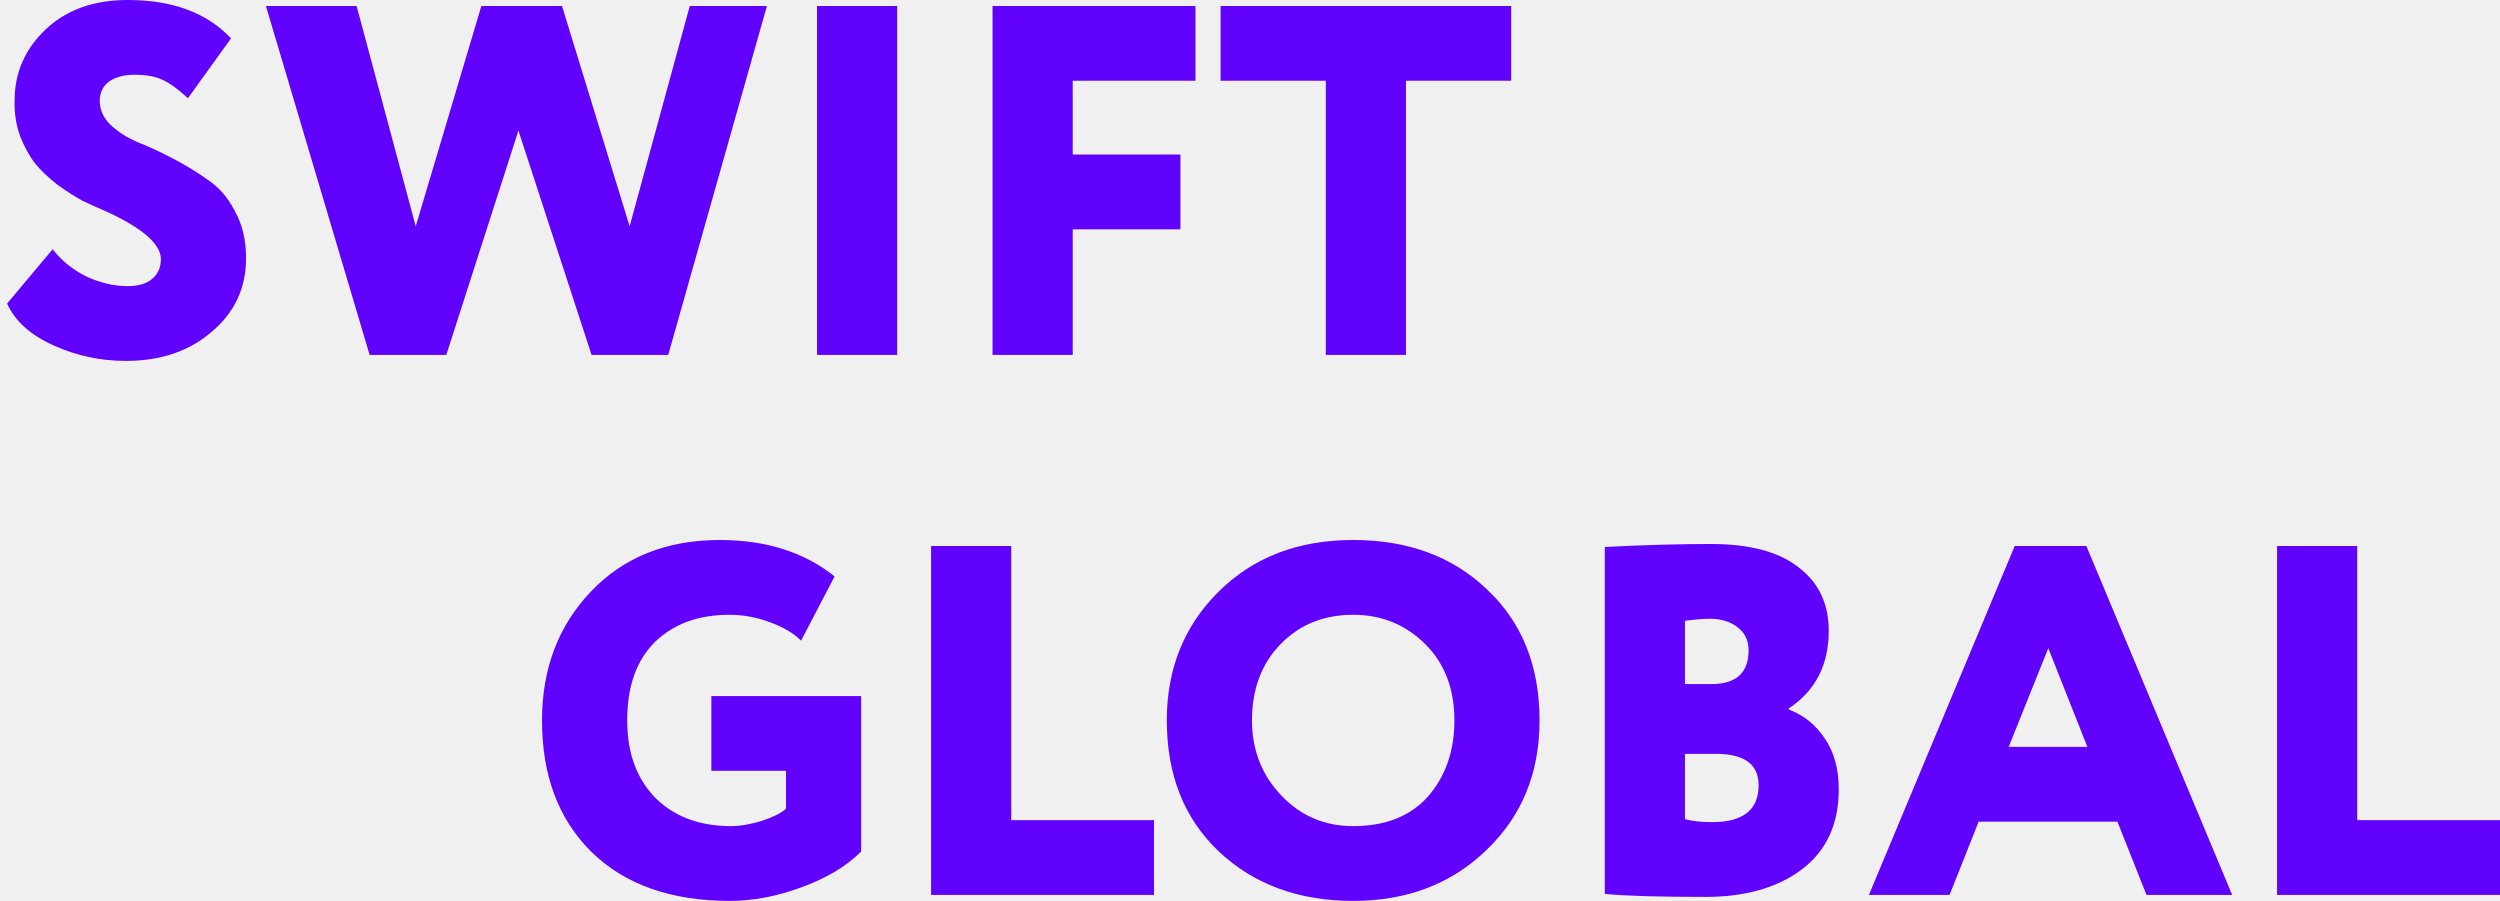
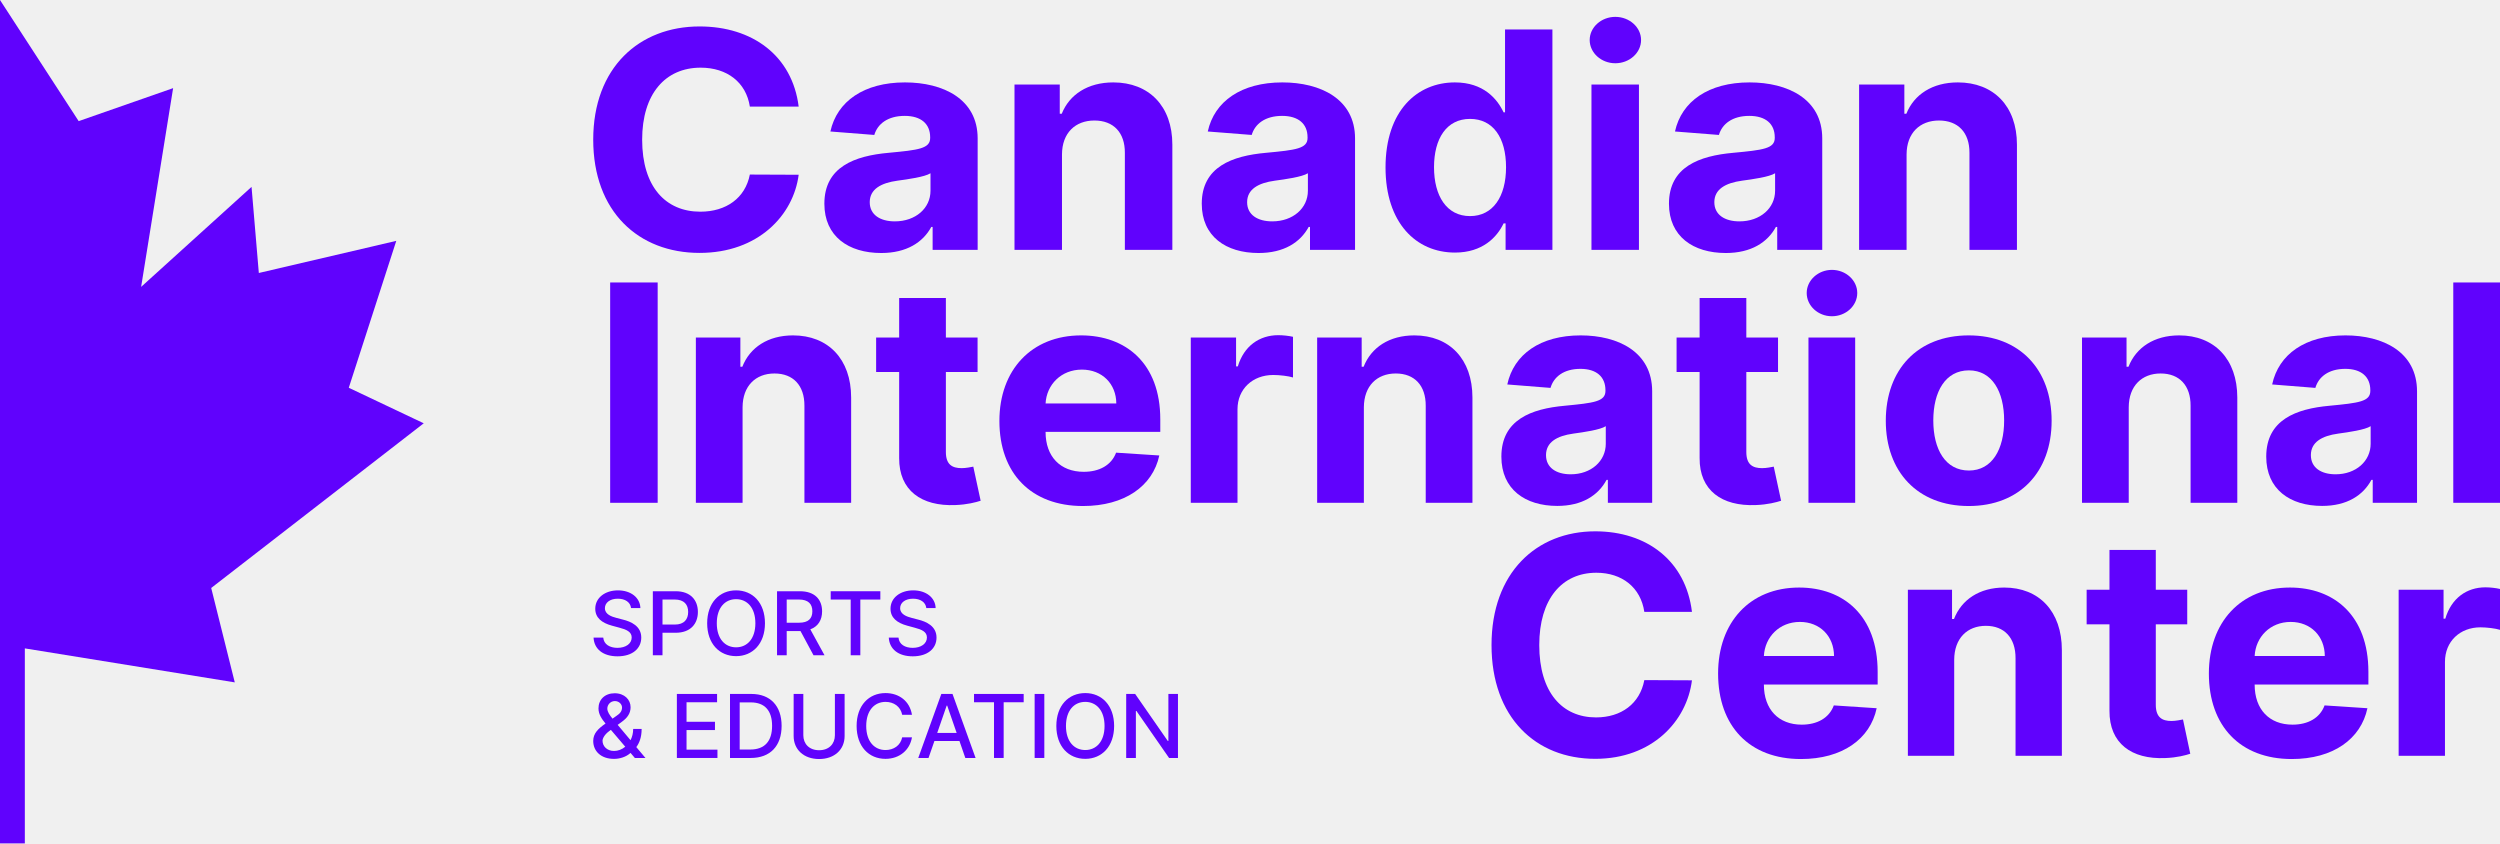
- <svg xmlns="http://www.w3.org/2000/svg" width="111" height="40" viewBox="0 0 111 40" fill="none">
-   <path fill-rule="evenodd" clip-rule="evenodd" d="M4.852 9.45C6.379 10.173 7.143 10.86 7.143 11.509C7.143 11.877 7.01 12.173 6.743 12.394C6.491 12.601 6.135 12.704 5.675 12.704C5.067 12.704 4.459 12.564 3.851 12.283C3.243 11.988 2.739 11.582 2.338 11.066L0.314 13.478C0.67 14.26 1.359 14.88 2.383 15.338C3.391 15.795 4.459 16.024 5.586 16.024C7.128 16.024 8.396 15.596 9.39 14.74C10.413 13.884 10.925 12.792 10.925 11.464C10.925 10.668 10.762 9.974 10.435 9.384C10.124 8.779 9.724 8.314 9.234 7.99C8.76 7.65 8.241 7.333 7.677 7.038C7.113 6.743 6.587 6.499 6.098 6.308C5.623 6.101 5.223 5.843 4.896 5.533C4.585 5.223 4.429 4.869 4.429 4.471C4.429 4.117 4.563 3.836 4.83 3.63C5.111 3.423 5.497 3.32 5.986 3.32C6.491 3.32 6.898 3.394 7.21 3.541C7.536 3.689 7.914 3.962 8.344 4.36L10.257 1.704C9.19 0.568 7.662 0 5.675 0C4.162 0 2.946 0.435 2.027 1.306C1.107 2.176 0.648 3.231 0.648 4.471C0.633 5.031 0.714 5.555 0.892 6.042C1.085 6.529 1.308 6.935 1.56 7.259C1.827 7.584 2.16 7.901 2.561 8.211C2.976 8.506 3.347 8.742 3.673 8.919C4.014 9.082 4.407 9.259 4.852 9.45ZM34.051 0.266H30.626L27.956 10.048L24.953 0.266H21.372L18.458 10.048L15.833 0.266H11.807L16.411 15.758H19.815L23.018 5.799L26.266 15.758H29.669L34.051 0.266ZM39.835 15.758H36.276V0.266H39.835V15.758ZM44.069 15.758H47.629V10.181H52.411V6.861H47.629V3.585H53.079V0.266H44.069V15.758ZM58.866 3.585H54.194V0.266H67.096V3.585H62.425V15.758H58.866V3.585ZM34.898 34.224H31.584V30.904H38.235V37.809C37.568 38.473 36.678 39.004 35.566 39.402C34.483 39.801 33.43 40 32.407 40C29.797 40 27.75 39.277 26.267 37.831C24.799 36.385 24.065 34.438 24.065 31.988C24.065 29.701 24.784 27.798 26.223 26.278C27.676 24.744 29.589 23.976 31.962 23.976C34.008 23.976 35.706 24.515 37.056 25.592L35.566 28.447C35.254 28.122 34.794 27.849 34.186 27.628C33.593 27.407 32.993 27.296 32.385 27.296C31.005 27.296 29.901 27.702 29.07 28.514C28.255 29.325 27.847 30.483 27.847 31.988C27.847 33.419 28.262 34.563 29.092 35.419C29.938 36.26 31.057 36.68 32.451 36.68C32.867 36.68 33.334 36.599 33.853 36.437C34.342 36.274 34.691 36.097 34.898 35.906V34.224ZM51.239 39.734H41.34V24.242H44.899V36.415H51.239V39.734ZM54.097 26.278C52.57 27.798 51.806 29.701 51.806 31.988C51.806 34.408 52.577 36.348 54.119 37.809C55.677 39.27 57.664 40 60.081 40C62.469 40 64.441 39.248 65.998 37.742C67.57 36.237 68.356 34.319 68.356 31.988C68.356 29.568 67.578 27.628 66.02 26.168C64.493 24.707 62.513 23.976 60.081 23.976C57.634 23.976 55.639 24.744 54.097 26.278ZM56.9 35.33C56.025 34.415 55.588 33.301 55.588 31.988C55.588 30.601 56.01 29.473 56.855 28.602C57.701 27.732 58.776 27.296 60.081 27.296C61.342 27.296 62.409 27.732 63.284 28.602C64.144 29.458 64.575 30.587 64.575 31.988C64.575 33.346 64.181 34.474 63.395 35.374C62.61 36.245 61.505 36.68 60.081 36.68C58.821 36.68 57.76 36.23 56.9 35.33ZM71.253 24.286C72.988 24.198 74.56 24.153 75.969 24.153C77.689 24.153 78.987 24.5 79.862 25.194C80.751 25.872 81.196 26.809 81.196 28.004C81.196 29.524 80.603 30.675 79.417 31.457V31.501C80.084 31.752 80.618 32.18 81.018 32.785C81.434 33.39 81.641 34.142 81.641 35.042C81.641 36.592 81.093 37.779 79.995 38.606C78.912 39.417 77.489 39.823 75.724 39.823C73.663 39.823 72.172 39.779 71.253 39.69V24.286ZM76.191 33.471H74.812V36.37C75.138 36.459 75.539 36.503 76.013 36.503C77.392 36.503 78.082 35.957 78.082 34.865C78.082 33.936 77.452 33.471 76.191 33.471ZM75.924 27.473C75.657 27.473 75.287 27.503 74.812 27.562V30.373H75.991C77.088 30.373 77.637 29.871 77.637 28.868C77.637 28.44 77.474 28.1 77.148 27.849C76.822 27.599 76.414 27.473 75.924 27.473ZM82.98 39.734H86.561L87.852 36.481H94.013L95.304 39.734H99.108L92.634 24.242H89.453L82.98 39.734ZM90.944 28.779L92.679 33.161H89.186L90.944 28.779ZM111 39.734H101.101V24.242H104.66V36.415H111V39.734Z" fill="#6002FD" />
+ <svg xmlns="http://www.w3.org/2000/svg" width="166" height="56" viewBox="0 0 166 56" fill="none">
+   <g clip-path="url(#clip0_1001:28923)">
+     <path d="M17.186 18.126L26.313 15.993L23.159 25.747L28.136 28.107L14.024 39.041L15.589 45.31L1.649 43.053V56H0V0L5.224 8.043L11.495 5.852L9.371 19.049L16.702 12.409L17.186 18.126Z" fill="#6002FD" />
+     <path d="M53.032 7.08C52.61 3.7 49.96 1.756 46.452 1.756C42.447 1.756 39.39 4.486 39.39 9.274C39.39 14.049 42.395 16.793 46.452 16.793C50.338 16.793 52.684 14.299 53.032 11.604L49.79 11.59C49.486 13.155 48.213 14.056 46.503 14.056C44.201 14.056 42.639 12.405 42.639 9.274C42.639 6.23 44.179 4.493 46.526 4.493C48.28 4.493 49.546 5.472 49.79 7.08H53.032Z" fill="#6002FD" />
+     <path d="M58.514 16.8C60.194 16.8 61.282 16.093 61.837 15.07H61.926V16.593H64.916V9.189C64.916 6.573 62.622 5.472 60.09 5.472C57.366 5.472 55.575 6.73 55.138 8.731L58.054 8.96C58.269 8.231 58.943 7.695 60.075 7.695C61.149 7.695 61.763 8.217 61.763 9.117V9.16C61.763 9.868 60.986 9.961 59.009 10.146C56.759 10.347 54.738 11.075 54.738 13.527C54.738 15.699 56.345 16.8 58.514 16.8ZM59.416 14.699C58.447 14.699 57.751 14.263 57.751 13.427C57.751 12.569 58.484 12.148 59.594 11.997C60.283 11.905 61.408 11.747 61.785 11.504V12.669C61.785 13.82 60.801 14.699 59.416 14.699Z" fill="#6002FD" />
+     <path d="M70.516 10.246C70.524 8.831 71.397 8.002 72.67 8.002C73.936 8.002 74.698 8.803 74.691 10.146V16.593H77.844V9.603C77.844 7.045 76.29 5.472 73.921 5.472C72.234 5.472 71.012 6.273 70.501 7.552H70.368V5.615H67.363V16.593H70.516V10.246Z" fill="#6002FD" />
+     <path d="M83.572 16.8C85.252 16.8 86.34 16.093 86.895 15.07H86.984V16.593H89.975V9.189C89.975 6.573 87.68 5.472 85.148 5.472C82.424 5.472 80.633 6.73 80.196 8.731L83.113 8.96C83.328 8.231 84.001 7.695 85.134 7.695C86.207 7.695 86.821 8.217 86.821 9.117V9.16C86.821 9.868 86.044 9.961 84.068 10.146C81.817 10.347 79.797 11.075 79.797 13.527C79.797 15.699 81.403 16.8 83.572 16.8ZM84.475 14.699C83.505 14.699 82.809 14.263 82.809 13.427C82.809 12.569 83.542 12.148 84.653 11.997C85.341 11.905 86.466 11.747 86.844 11.504V12.669C86.844 13.82 85.859 14.699 84.475 14.699Z" fill="#6002FD" />
+     <path d="M96.611 16.771C98.447 16.771 99.401 15.749 99.838 14.835H99.971V16.593H103.08V1.956H99.934V7.459H99.838C99.416 6.566 98.506 5.472 96.603 5.472C94.109 5.472 91.999 7.345 91.999 11.118C91.999 14.792 94.02 16.771 96.611 16.771ZM97.61 14.349C96.063 14.349 95.219 13.019 95.219 11.104C95.219 9.203 96.048 7.895 97.61 7.895C99.142 7.895 100.001 9.146 100.001 11.104C100.001 13.062 99.128 14.349 97.61 14.349Z" fill="#6002FD" />
+     <path d="M105.673 16.593H108.826V5.615H105.673V16.593ZM107.257 4.2C108.197 4.2 108.967 3.507 108.967 2.657C108.967 1.813 108.197 1.12 107.257 1.12C106.324 1.12 105.555 1.813 105.555 2.657C105.555 3.507 106.324 4.2 107.257 4.2Z" fill="#6002FD" />
+     <path d="M114.595 16.8C116.275 16.8 117.363 16.093 117.918 15.07H118.007V16.593H120.997V9.189C120.997 6.573 118.703 5.472 116.171 5.472C113.447 5.472 111.656 6.73 111.219 8.731L114.136 8.96C114.35 8.231 115.024 7.695 116.156 7.695C117.23 7.695 117.844 8.217 117.844 9.117V9.16C117.844 9.868 117.067 9.961 115.09 10.146C112.84 10.347 110.819 11.075 110.819 13.527C110.819 15.699 112.426 16.8 114.595 16.8ZM115.498 14.699C114.528 14.699 113.832 14.263 113.832 13.427C113.832 12.569 114.565 12.148 115.675 11.997C116.364 11.905 117.489 11.747 117.866 11.504V12.669C117.866 13.82 116.882 14.699 115.498 14.699Z" fill="#6002FD" />
+     <path d="M126.597 10.246C126.605 8.831 127.478 8.002 128.751 8.002C130.017 8.002 130.779 8.803 130.772 10.146V16.593H133.925V9.603C133.925 7.045 132.371 5.472 130.002 5.472C128.315 5.472 127.093 6.273 126.582 7.552H126.449V5.615H123.444V16.593H126.597V10.246Z" fill="#6002FD" />
+     <path d="M43.669 18.756H40.515V33.386H43.669V18.756Z" fill="#6002FD" />
+     <path d="M49.307 27.042C49.314 25.628 50.173 24.799 51.426 24.799C52.671 24.799 53.421 25.599 53.414 26.942V33.386H56.516V26.399C56.516 23.842 54.987 22.27 52.657 22.27C50.996 22.27 49.795 23.07 49.292 24.349H49.161V22.413H46.205V33.386H49.307V27.042Z" fill="#6002FD" />
+     <path d="M64.911 22.413H62.806V19.785H59.704V22.413H58.175V24.699H59.704V30.414C59.69 32.564 61.182 33.629 63.433 33.536C64.234 33.507 64.802 33.35 65.115 33.25L64.627 30.985C64.474 31.014 64.146 31.085 63.855 31.085C63.236 31.085 62.806 30.857 62.806 30.014V24.699H64.911V22.413Z" fill="#6002FD" />
+     <path d="M71.909 33.6C74.677 33.6 76.541 32.279 76.978 30.243L74.109 30.057C73.795 30.893 72.994 31.328 71.96 31.328C70.409 31.328 69.426 30.321 69.426 28.685V28.678H77.043V27.842C77.043 24.113 74.742 22.27 71.785 22.27C68.494 22.27 66.36 24.564 66.36 27.95C66.36 31.428 68.465 33.6 71.909 33.6ZM69.426 26.792C69.492 25.542 70.46 24.542 71.836 24.542C73.184 24.542 74.116 25.485 74.123 26.792H69.426Z" fill="#6002FD" />
+     <path d="M79.068 33.386H82.17V27.178C82.17 25.828 83.175 24.899 84.544 24.899C84.974 24.899 85.564 24.971 85.855 25.064V22.363C85.578 22.299 85.192 22.256 84.879 22.256C83.626 22.256 82.6 22.971 82.192 24.328H82.075V22.413H79.068V33.386Z" fill="#6002FD" />
+     <path d="M90.561 27.042C90.568 25.628 91.428 24.799 92.68 24.799C93.925 24.799 94.675 25.599 94.668 26.942V33.386H97.77V26.399C97.77 23.842 96.241 22.27 93.911 22.27C92.251 22.27 91.049 23.07 90.546 24.349H90.415V22.413H87.459V33.386H90.561V27.042Z" fill="#6002FD" />
+     <path d="M103.405 33.593C105.058 33.593 106.129 32.886 106.675 31.864H106.762V33.386H109.704V25.985C109.704 23.37 107.447 22.27 104.956 22.27C102.276 22.27 100.514 23.528 100.084 25.528L102.954 25.756C103.165 25.028 103.827 24.492 104.942 24.492C105.998 24.492 106.602 25.014 106.602 25.914V25.956C106.602 26.664 105.837 26.756 103.893 26.942C101.679 27.142 99.691 27.871 99.691 30.321C99.691 32.493 101.271 33.593 103.405 33.593ZM104.294 31.493C103.34 31.493 102.655 31.057 102.655 30.221C102.655 29.364 103.376 28.942 104.468 28.792C105.146 28.7 106.252 28.542 106.624 28.299V29.464C106.624 30.614 105.655 31.493 104.294 31.493Z" fill="#6002FD" />
+     <path d="M118.061 22.413H115.956V19.785H112.854V22.413H111.325V24.699H112.854V30.414C112.839 32.564 114.332 33.629 116.582 33.536C117.383 33.507 117.951 33.35 118.265 33.25L117.777 30.985C117.624 31.014 117.296 31.085 117.005 31.085C116.386 31.085 115.956 30.857 115.956 30.014V24.699H118.061V22.413Z" fill="#6002FD" />
+     <path d="M120.082 33.386H123.184V22.413H120.082V33.386ZM121.64 20.999C122.565 20.999 123.322 20.306 123.322 19.456C123.322 18.613 122.565 17.92 121.64 17.92C120.722 17.92 119.965 18.613 119.965 19.456C119.965 20.306 120.722 20.999 121.64 20.999Z" fill="#6002FD" />
+     <path d="M130.723 33.6C134.116 33.6 136.228 31.321 136.228 27.942C136.228 24.542 134.116 22.27 130.723 22.27C127.329 22.27 125.217 24.542 125.217 27.942C125.217 31.321 127.329 33.6 130.723 33.6ZM130.737 31.243C129.172 31.243 128.371 29.835 128.371 27.921C128.371 26.006 129.172 24.592 130.737 24.592C132.274 24.592 133.075 26.006 133.075 27.921C133.075 29.835 132.274 31.243 130.737 31.243Z" fill="#6002FD" />
+     <path d="M141.348 27.042C141.355 25.628 142.214 24.799 143.467 24.799C144.712 24.799 145.462 25.599 145.455 26.942V33.386H148.557V26.399C148.557 23.842 147.028 22.27 144.697 22.27C143.037 22.27 141.836 23.07 141.333 24.349H141.202V22.413H138.245V33.386H141.348V27.042Z" fill="#6002FD" />
+     <path d="M154.192 33.593C155.845 33.593 156.915 32.886 157.462 31.864H157.549V33.386H160.491V25.985C160.491 23.37 158.233 22.27 155.743 22.27C153.063 22.27 151.301 23.528 150.871 25.528L153.74 25.756C153.951 25.028 154.614 24.492 155.728 24.492C156.784 24.492 157.389 25.014 157.389 25.914V25.956C157.389 26.664 156.624 26.756 154.68 26.942C152.466 27.142 150.478 27.871 150.478 30.321C150.478 32.493 152.058 33.593 154.192 33.593ZM155.08 31.493C154.126 31.493 153.442 31.057 153.442 30.221C153.442 29.364 154.163 28.942 155.255 28.792C155.932 28.7 157.039 28.542 157.411 28.299V29.464C157.411 30.614 156.442 31.493 155.08 31.493Z" fill="#6002FD" />
+     <path d="M166 18.756H162.898V33.386H166V18.756Z" fill="#6002FD" />
+     <path d="M112.346 40.629C111.934 37.233 109.349 35.28 105.926 35.28C102.02 35.28 99.037 38.023 99.037 42.833C99.037 47.629 101.969 50.386 105.926 50.386C109.717 50.386 112.006 47.88 112.346 45.173L109.183 45.159C108.887 46.731 107.645 47.636 105.977 47.636C103.731 47.636 102.207 45.977 102.207 42.833C102.207 39.774 103.709 38.03 105.998 38.03C107.71 38.03 108.945 39.013 109.183 40.629H112.346Z" fill="#6002FD" />
+     <path d="M119.585 50.4C122.329 50.4 124.177 49.072 124.611 47.026L121.766 46.839C121.455 47.679 120.661 48.117 119.635 48.117C118.097 48.117 117.122 47.105 117.122 45.461V45.453H124.676V44.613C124.676 40.866 122.394 39.013 119.462 39.013C116.198 39.013 114.082 41.318 114.082 44.721C114.082 48.217 116.169 50.4 119.585 50.4ZM117.122 43.558C117.187 42.301 118.148 41.296 119.513 41.296C120.848 41.296 121.773 42.244 121.78 43.558H117.122Z" fill="#6002FD" />
+     <path d="M129.759 43.809C129.766 42.388 130.619 41.555 131.861 41.555C133.095 41.555 133.839 42.359 133.832 43.709V50.185H136.908V43.163C136.908 40.593 135.392 39.013 133.081 39.013C131.435 39.013 130.243 39.817 129.745 41.102H129.615V39.157H126.683V50.185H129.759V43.809Z" fill="#6002FD" />
+     <path d="M145.232 39.157H143.145V36.515H140.069V39.157H138.553V41.454H140.069V47.198C140.055 49.359 141.535 50.429 143.766 50.335C144.561 50.307 145.124 50.149 145.434 50.048L144.951 47.772C144.799 47.801 144.474 47.873 144.185 47.873C143.571 47.873 143.145 47.643 143.145 46.796V41.454H145.232V39.157Z" fill="#6002FD" />
+     <path d="M152.172 50.4C154.916 50.4 156.764 49.072 157.197 47.026L154.352 46.839C154.042 47.679 153.248 48.117 152.222 48.117C150.684 48.117 149.709 47.105 149.709 45.461V45.453H157.262V44.613C157.262 40.866 154.981 39.013 152.049 39.013C148.785 39.013 146.669 41.318 146.669 44.721C146.669 48.217 148.756 50.4 152.172 50.4ZM149.709 43.558C149.774 42.301 150.735 41.296 152.099 41.296C153.435 41.296 154.36 42.244 154.367 43.558H149.709Z" fill="#6002FD" />
+     <path d="M159.27 50.185H162.346V43.946C162.346 42.589 163.343 41.655 164.7 41.655C165.126 41.655 165.711 41.727 166 41.821V39.107C165.726 39.042 165.343 38.999 165.032 38.999C163.79 38.999 162.772 39.717 162.368 41.081H162.252V39.157H159.27V50.185Z" fill="#6002FD" />
+     <path d="M41.902 40.375H42.522C42.503 39.694 41.9 39.2 41.035 39.2C40.18 39.2 39.525 39.688 39.525 40.421C39.525 41.012 39.949 41.359 40.633 41.544L41.137 41.681C41.592 41.801 41.944 41.95 41.944 42.328C41.944 42.743 41.546 43.017 40.999 43.017C40.505 43.017 40.093 42.797 40.055 42.335H39.411C39.452 43.105 40.049 43.58 41.004 43.58C42.004 43.58 42.58 43.055 42.58 42.335C42.58 41.569 41.896 41.272 41.355 41.139L40.939 41.031C40.606 40.946 40.163 40.79 40.166 40.383C40.166 40.022 40.496 39.754 41.02 39.754C41.509 39.754 41.856 39.983 41.902 40.375Z" fill="#6002FD" />
+     <path d="M43.348 43.51H43.99V42.015H44.864C45.852 42.015 46.34 41.419 46.34 40.634C46.34 39.852 45.856 39.258 44.866 39.258H43.348V43.51ZM43.99 41.471V39.808H44.797C45.434 39.808 45.694 40.153 45.694 40.634C45.694 41.116 45.434 41.471 44.806 41.471H43.99Z" fill="#6002FD" />
+     <path d="M50.794 41.384C50.794 40.024 49.978 39.2 48.876 39.2C47.77 39.2 46.956 40.024 46.956 41.384C46.956 42.741 47.77 43.568 48.876 43.568C49.978 43.568 50.794 42.743 50.794 41.384ZM50.157 41.384C50.157 42.42 49.608 42.982 48.876 42.982C48.142 42.982 47.595 42.42 47.595 41.384C47.595 40.348 48.142 39.785 48.876 39.785C49.608 39.785 50.157 40.348 50.157 41.384Z" fill="#6002FD" />
+     <path d="M51.595 43.51H52.237V41.901H53.111C53.125 41.901 53.138 41.901 53.152 41.901L54.017 43.51H54.749L53.805 41.789C54.327 41.596 54.587 41.162 54.587 40.591C54.587 39.808 54.101 39.258 53.113 39.258H51.595V43.51ZM52.237 41.349V39.808H53.044C53.678 39.808 53.94 40.109 53.94 40.591C53.94 41.07 53.678 41.349 53.052 41.349H52.237Z" fill="#6002FD" />
+     <path d="M55.159 39.81H56.486V43.51H57.126V39.81H58.455V39.258H55.159V39.81Z" fill="#6002FD" />
+     <path d="M61.507 40.375H62.126C62.108 39.694 61.505 39.2 60.639 39.2C59.785 39.2 59.13 39.688 59.13 40.421C59.13 41.012 59.554 41.359 60.238 41.544L60.741 41.681C61.197 41.801 61.548 41.95 61.548 42.328C61.548 42.743 61.151 43.017 60.604 43.017C60.109 43.017 59.697 42.797 59.66 42.335H59.015C59.057 43.105 59.654 43.58 60.608 43.58C61.608 43.58 62.185 43.055 62.185 42.335C62.185 41.569 61.5 41.272 60.96 41.139L60.544 41.031C60.211 40.946 59.768 40.79 59.77 40.383C59.77 40.022 60.101 39.754 60.625 39.754C61.114 39.754 61.461 39.983 61.507 40.375Z" fill="#6002FD" />
+     <path d="M40.769 50.39C41.153 50.39 41.58 50.261 41.867 49.993L42.154 50.329H42.857L42.251 49.607C42.432 49.366 42.605 48.988 42.605 48.399H42.043C42.043 48.683 41.977 48.937 41.867 49.148L41.014 48.131L41.305 47.917C41.659 47.66 41.871 47.363 41.871 46.958C41.871 46.462 41.469 46.032 40.814 46.032C40.166 46.032 39.739 46.45 39.739 47.037C39.739 47.417 39.939 47.718 40.207 48.044C39.721 48.38 39.39 48.694 39.39 49.2C39.39 49.883 39.912 50.39 40.769 50.39ZM41.517 49.582C41.297 49.765 41.033 49.864 40.771 49.864C40.309 49.864 40.008 49.551 40.008 49.184C40.008 49.053 40.118 48.791 40.45 48.546L40.563 48.463L41.517 49.582ZM40.671 47.718C40.477 47.481 40.326 47.263 40.326 47.047C40.326 46.8 40.529 46.551 40.829 46.551C41.116 46.551 41.303 46.776 41.303 46.975C41.303 47.228 41.164 47.382 40.933 47.533L40.671 47.718Z" fill="#6002FD" />
+     <path d="M44.944 50.329H47.639V49.777H45.586V48.476H47.474V47.926H45.586V46.63H47.614V46.078H44.944V50.329Z" fill="#6002FD" />
+     <path d="M49.851 50.329C51.149 50.329 51.899 49.526 51.899 48.197C51.899 46.875 51.149 46.078 49.895 46.078H48.472V50.329H49.851ZM49.115 49.769V46.639H49.855C50.787 46.639 51.267 47.195 51.267 48.197C51.267 49.204 50.787 49.769 49.816 49.769H49.115Z" fill="#6002FD" />
+     <path d="M55.437 46.078V48.822C55.437 49.399 55.038 49.815 54.389 49.815C53.742 49.815 53.341 49.399 53.341 48.822V46.078H52.698V48.874C52.698 49.767 53.368 50.4 54.389 50.4C55.41 50.4 56.082 49.767 56.082 48.874V46.078H55.437Z" fill="#6002FD" />
+     <path d="M60.554 47.461C60.408 46.551 59.695 46.02 58.794 46.02C57.692 46.02 56.879 46.844 56.879 48.204C56.879 49.563 57.688 50.388 58.794 50.388C59.73 50.388 60.414 49.802 60.554 48.961L59.905 48.959C59.795 49.503 59.337 49.802 58.798 49.802C58.069 49.802 57.517 49.244 57.517 48.204C57.517 47.172 58.066 46.605 58.8 46.605C59.343 46.605 59.799 46.91 59.905 47.461H60.554Z" fill="#6002FD" />
+     <path d="M61.654 50.329L62.045 49.204H63.708L64.097 50.329H64.779L63.247 46.078H62.504L60.972 50.329H61.654ZM62.232 48.665L62.86 46.85H62.893L63.521 48.665H62.232Z" fill="#6002FD" />
+     <path d="M64.675 46.63H66.002V50.329H66.643V46.63H67.972V46.078H64.675V46.63Z" fill="#6002FD" />
+     <path d="M69.343 46.078H68.7V50.329H69.343V46.078Z" fill="#6002FD" />
+     <path d="M73.978 48.204C73.978 46.844 73.163 46.02 72.061 46.02C70.954 46.02 70.141 46.844 70.141 48.204C70.141 49.561 70.954 50.388 72.061 50.388C73.163 50.388 73.978 49.563 73.978 48.204ZM73.342 48.204C73.342 49.24 72.793 49.802 72.061 49.802C71.327 49.802 70.78 49.24 70.78 48.204C70.78 47.168 71.327 46.605 72.061 46.605C72.793 46.605 73.342 47.168 73.342 48.204Z" fill="#6002FD" />
+     <path d="M78.217 46.078H77.581V49.2H77.541L75.374 46.078H74.779V50.329H75.422V47.212H75.461L77.626 50.329H78.217V46.078Z" fill="#6002FD" />
+   </g>
+   <defs>
+     <clipPath id="clip0_1001:28923">
+       <rect width="166" height="56" fill="white" />
+     </clipPath>
+   </defs>
</svg>
